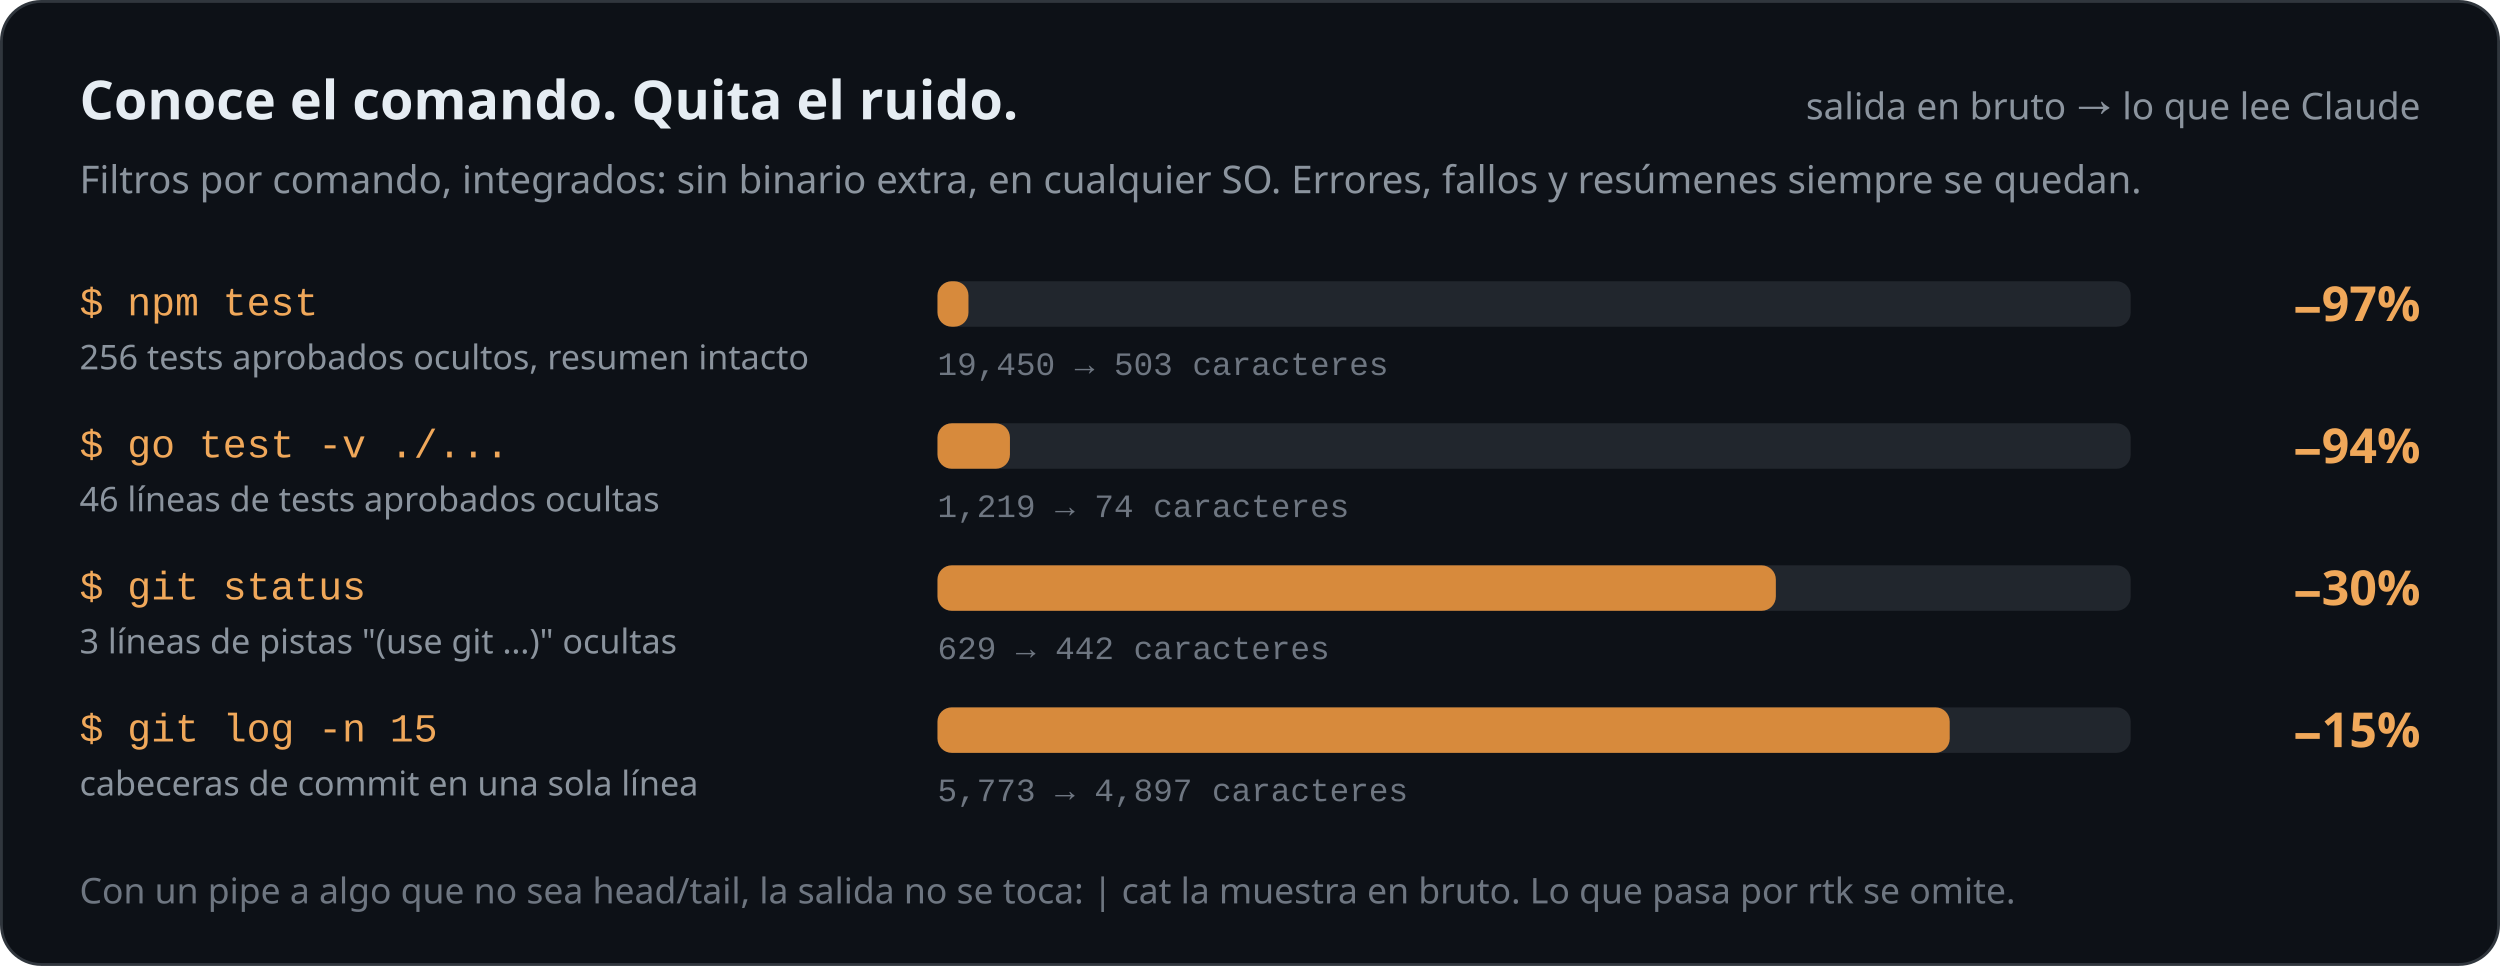
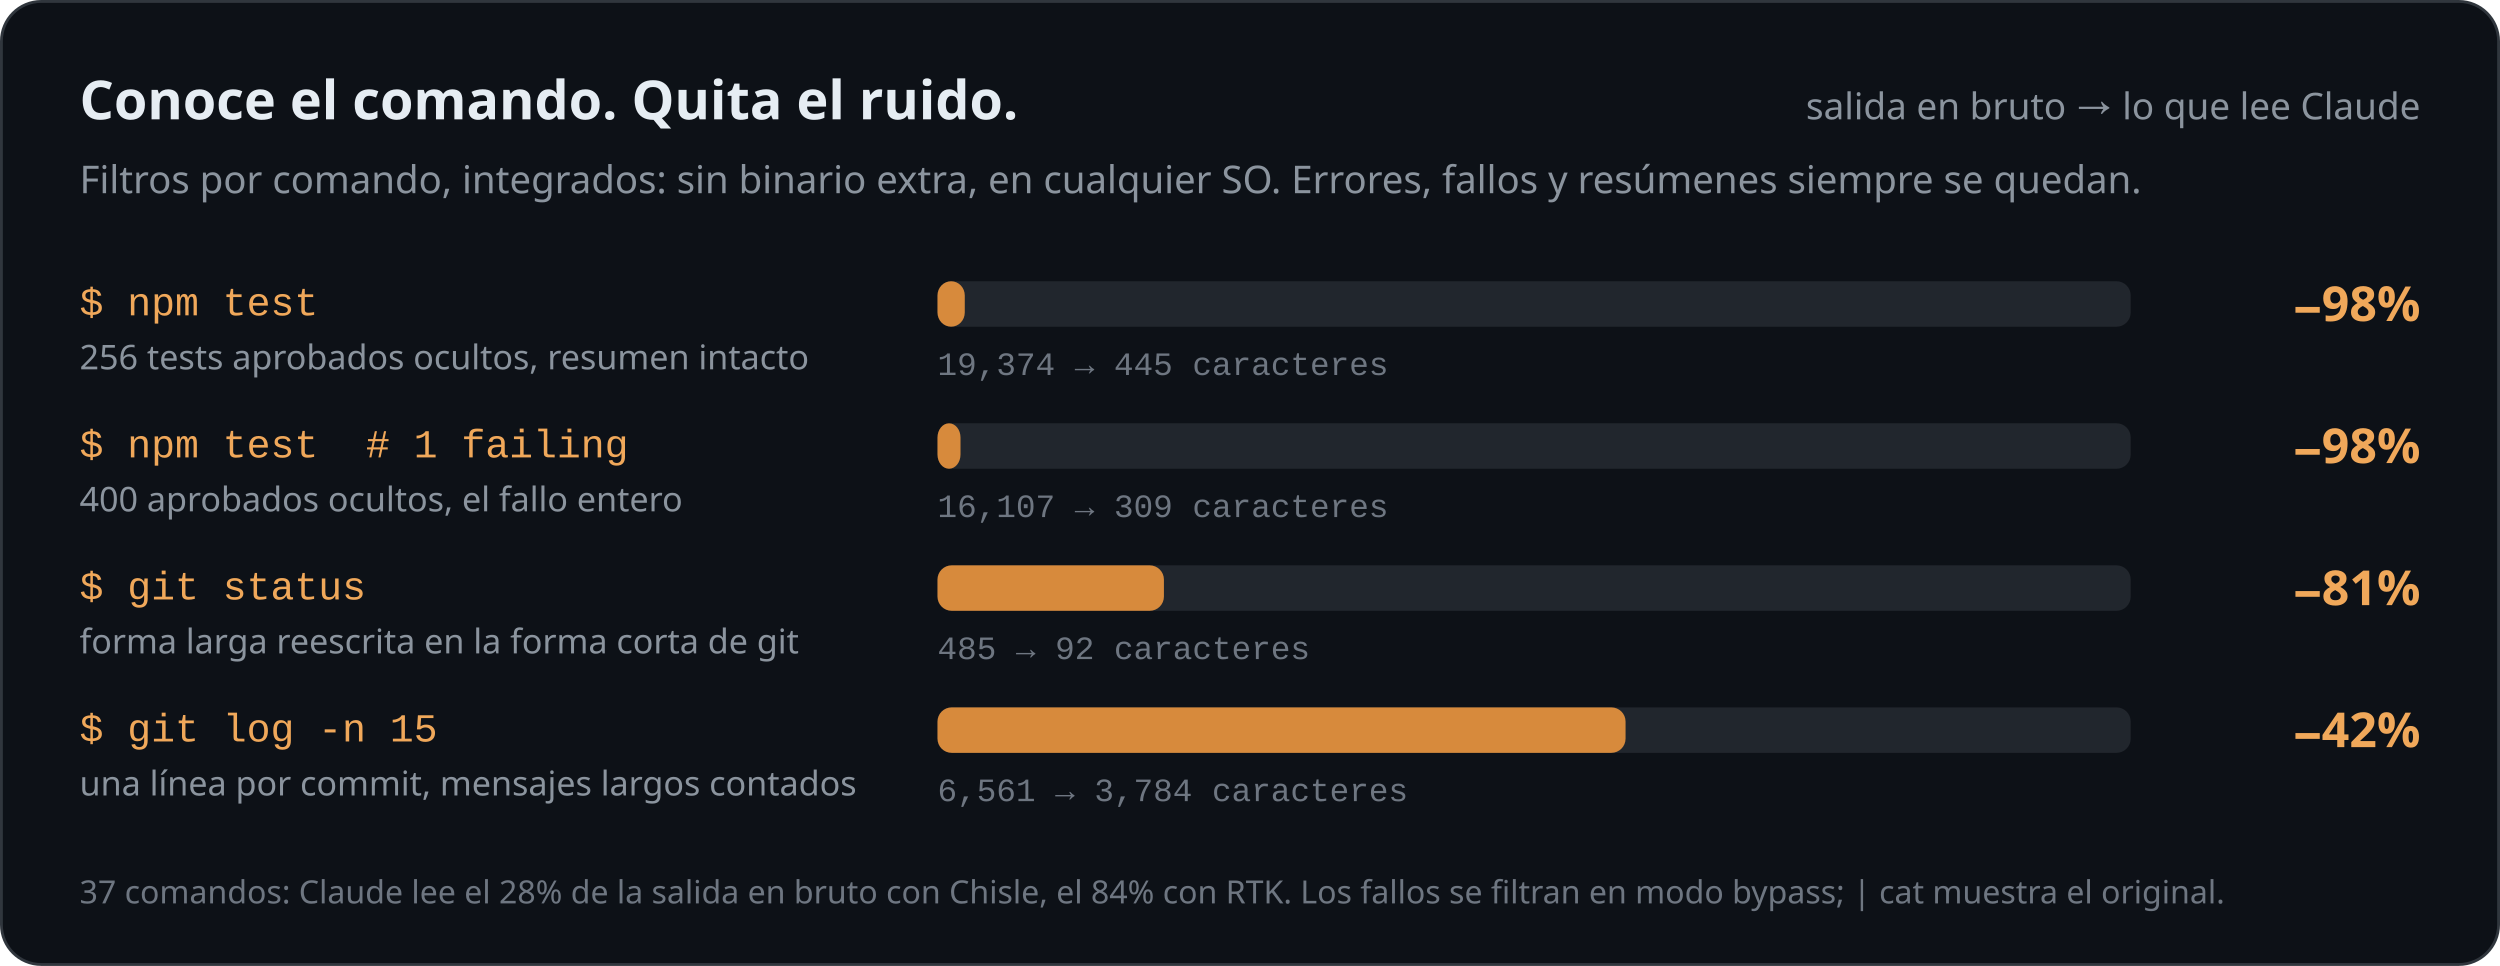
- <svg xmlns="http://www.w3.org/2000/svg" width="880" height="340" viewBox="0 0 880 340" font-family="-apple-system,BlinkMacSystemFont,'Segoe UI','Noto Sans',Helvetica,Arial,sans-serif" xml:space="preserve" role="img" aria-label="Command-aware filters on real output, raw characters to what Claude reads: npm test 19,450 to 503 (97% less), go test -v 1,219 to 74 (94% less), git status 629 to 442 (30% less), git log -n 15 5,773 to 4,897 (15% less). Errors, failures and summaries always stay.">
+ <svg xmlns="http://www.w3.org/2000/svg" width="880" height="340" viewBox="0 0 880 340" font-family="-apple-system,BlinkMacSystemFont,'Segoe UI','Noto Sans',Helvetica,Arial,sans-serif" xml:space="preserve" role="img" aria-label="Command-aware filters on real output, raw characters to what Claude reads: npm test 19,374 to 445 (98% less), a failing npm test 16,107 to 309 (98% less), git status 485 to 92 (81% less), git log -n 15 6,561 to 3,784 (42% less). Across 37 commands Claude reads 28% of the raw output with Chisle and 84% with RTK. Errors, failures and summaries always stay.">
  <rect x="0.5" y="0.5" width="879" height="339" rx="14" fill="#0d1117" stroke="#30363d" />
  <text x="28" y="42" font-size="19" font-weight="700" fill="#e6edf3">Conoce el comando. Quita el ruido.</text>
  <text x="852" y="42" font-size="13" fill="#8b949e" text-anchor="end">salida en bruto → lo que lee Claude</text>
  <text x="28" y="68" font-size="13.5" fill="#8b949e">Filtros por comando, integrados: sin binario extra, en cualquier SO. Errores, fallos y resúmenes siempre se quedan.</text>
  <text x="28" y="111" font-family="ui-monospace,SFMono-Regular,'SF Mono',Menlo,Consolas,'Liberation Mono',monospace" font-size="14" fill="#f0a85a">$ npm test</text>
  <text x="28" y="130" font-size="12" fill="#8b949e">256 tests aprobados ocultos, resumen intacto</text>
  <rect x="330" y="99" width="420" height="16" rx="5" fill="#484f58" fill-opacity="0.35" />
-   <rect x="330" y="99" width="10.9" height="16" rx="5" fill="#d78a3c">
-     <animate attributeName="width" values="420;420;10.9;10.9;420;420" keyTimes="0;0.089;0.2;0.944;0.983;1" dur="9s" repeatCount="indefinite" calcMode="spline" keySplines="0.4 0 0.2 1;0.4 0 0.2 1;0.4 0 0.2 1;0.4 0 0.2 1;0.4 0 0.2 1" />
+   <rect x="330" y="99" width="9.6" height="16" rx="5" fill="#d78a3c">
+     <animate attributeName="width" values="420;420;9.6;9.6;420;420" keyTimes="0;0.089;0.2;0.944;0.983;1" dur="9s" repeatCount="indefinite" calcMode="spline" keySplines="0.4 0 0.2 1;0.4 0 0.2 1;0.4 0 0.2 1;0.4 0 0.2 1;0.4 0 0.2 1" />
  </rect>
-   <text x="330" y="132" font-family="ui-monospace,SFMono-Regular,'SF Mono',Menlo,Consolas,'Liberation Mono',monospace" font-size="11.5" fill="#6e7681">19,450 → 503 caracteres</text>
+   <text x="330" y="132" font-family="ui-monospace,SFMono-Regular,'SF Mono',Menlo,Consolas,'Liberation Mono',monospace" font-size="11.5" fill="#6e7681">19,374 → 445 caracteres</text>
  <text x="852" y="113" font-size="17" font-weight="700" fill="#f0a85a" text-anchor="end">
-     <animate attributeName="opacity" values="0;0;1;1;0;0" keyTimes="0;0.2;0.222;0.944;0.967;1" dur="9s" repeatCount="indefinite" />−97%</text>
-   <text x="28" y="161" font-family="ui-monospace,SFMono-Regular,'SF Mono',Menlo,Consolas,'Liberation Mono',monospace" font-size="14" fill="#f0a85a">$ go test -v ./...</text>
-   <text x="28" y="180" font-size="12" fill="#8b949e">46 líneas de tests aprobados ocultas</text>
+     <animate attributeName="opacity" values="0;0;1;1;0;0" keyTimes="0;0.2;0.222;0.944;0.967;1" dur="9s" repeatCount="indefinite" />−98%</text>
+   <text x="28" y="161" font-family="ui-monospace,SFMono-Regular,'SF Mono',Menlo,Consolas,'Liberation Mono',monospace" font-size="14" fill="#f0a85a">$ npm test  # 1 failing</text>
+   <text x="28" y="180" font-size="12" fill="#8b949e">400 aprobados ocultos, el fallo entero</text>
  <rect x="330" y="149" width="420" height="16" rx="5" fill="#484f58" fill-opacity="0.35" />
-   <rect x="330" y="149" width="25.5" height="16" rx="5" fill="#d78a3c">
-     <animate attributeName="width" values="420;420;25.5;25.5;420;420" keyTimes="0;0.139;0.25;0.944;0.983;1" dur="9s" repeatCount="indefinite" calcMode="spline" keySplines="0.4 0 0.2 1;0.4 0 0.2 1;0.4 0 0.2 1;0.4 0 0.2 1;0.4 0 0.2 1" />
+   <rect x="330" y="149" width="8.1" height="16" rx="5" fill="#d78a3c">
+     <animate attributeName="width" values="420;420;8.1;8.1;420;420" keyTimes="0;0.139;0.25;0.944;0.983;1" dur="9s" repeatCount="indefinite" calcMode="spline" keySplines="0.4 0 0.2 1;0.4 0 0.2 1;0.4 0 0.2 1;0.4 0 0.2 1;0.4 0 0.2 1" />
  </rect>
-   <text x="330" y="182" font-family="ui-monospace,SFMono-Regular,'SF Mono',Menlo,Consolas,'Liberation Mono',monospace" font-size="11.5" fill="#6e7681">1,219 → 74 caracteres</text>
+   <text x="330" y="182" font-family="ui-monospace,SFMono-Regular,'SF Mono',Menlo,Consolas,'Liberation Mono',monospace" font-size="11.5" fill="#6e7681">16,107 → 309 caracteres</text>
  <text x="852" y="163" font-size="17" font-weight="700" fill="#f0a85a" text-anchor="end">
-     <animate attributeName="opacity" values="0;0;1;1;0;0" keyTimes="0;0.25;0.272;0.944;0.967;1" dur="9s" repeatCount="indefinite" />−94%</text>
+     <animate attributeName="opacity" values="0;0;1;1;0;0" keyTimes="0;0.25;0.272;0.944;0.967;1" dur="9s" repeatCount="indefinite" />−98%</text>
  <text x="28" y="211" font-family="ui-monospace,SFMono-Regular,'SF Mono',Menlo,Consolas,'Liberation Mono',monospace" font-size="14" fill="#f0a85a">$ git status</text>
-   <text x="28" y="230" font-size="12" fill="#8b949e">3 líneas de pistas "(use git …)" ocultas</text>
+   <text x="28" y="230" font-size="12" fill="#8b949e">forma larga reescrita en la forma corta de git</text>
  <rect x="330" y="199" width="420" height="16" rx="5" fill="#484f58" fill-opacity="0.35" />
-   <rect x="330" y="199" width="295.1" height="16" rx="5" fill="#d78a3c">
-     <animate attributeName="width" values="420;420;295.1;295.1;420;420" keyTimes="0;0.189;0.3;0.944;0.983;1" dur="9s" repeatCount="indefinite" calcMode="spline" keySplines="0.4 0 0.2 1;0.4 0 0.2 1;0.4 0 0.2 1;0.4 0 0.2 1;0.4 0 0.2 1" />
+   <rect x="330" y="199" width="79.7" height="16" rx="5" fill="#d78a3c">
+     <animate attributeName="width" values="420;420;79.7;79.7;420;420" keyTimes="0;0.189;0.3;0.944;0.983;1" dur="9s" repeatCount="indefinite" calcMode="spline" keySplines="0.4 0 0.2 1;0.4 0 0.2 1;0.4 0 0.2 1;0.4 0 0.2 1;0.4 0 0.2 1" />
  </rect>
-   <text x="330" y="232" font-family="ui-monospace,SFMono-Regular,'SF Mono',Menlo,Consolas,'Liberation Mono',monospace" font-size="11.5" fill="#6e7681">629 → 442 caracteres</text>
+   <text x="330" y="232" font-family="ui-monospace,SFMono-Regular,'SF Mono',Menlo,Consolas,'Liberation Mono',monospace" font-size="11.5" fill="#6e7681">485 → 92 caracteres</text>
  <text x="852" y="213" font-size="17" font-weight="700" fill="#f0a85a" text-anchor="end">
-     <animate attributeName="opacity" values="0;0;1;1;0;0" keyTimes="0;0.3;0.322;0.944;0.967;1" dur="9s" repeatCount="indefinite" />−30%</text>
+     <animate attributeName="opacity" values="0;0;1;1;0;0" keyTimes="0;0.3;0.322;0.944;0.967;1" dur="9s" repeatCount="indefinite" />−81%</text>
  <text x="28" y="261" font-family="ui-monospace,SFMono-Regular,'SF Mono',Menlo,Consolas,'Liberation Mono',monospace" font-size="14" fill="#f0a85a">$ git log -n 15</text>
-   <text x="28" y="280" font-size="12" fill="#8b949e">cabeceras de commit en una sola línea</text>
+   <text x="28" y="280" font-size="12" fill="#8b949e">una línea por commit, mensajes largos contados</text>
  <rect x="330" y="249" width="420" height="16" rx="5" fill="#484f58" fill-opacity="0.35" />
-   <rect x="330" y="249" width="356.3" height="16" rx="5" fill="#d78a3c">
-     <animate attributeName="width" values="420;420;356.3;356.3;420;420" keyTimes="0;0.239;0.35;0.944;0.983;1" dur="9s" repeatCount="indefinite" calcMode="spline" keySplines="0.4 0 0.2 1;0.4 0 0.2 1;0.4 0 0.2 1;0.4 0 0.2 1;0.4 0 0.2 1" />
+   <rect x="330" y="249" width="242.2" height="16" rx="5" fill="#d78a3c">
+     <animate attributeName="width" values="420;420;242.2;242.2;420;420" keyTimes="0;0.239;0.35;0.944;0.983;1" dur="9s" repeatCount="indefinite" calcMode="spline" keySplines="0.4 0 0.2 1;0.4 0 0.2 1;0.4 0 0.2 1;0.4 0 0.2 1;0.4 0 0.2 1" />
  </rect>
-   <text x="330" y="282" font-family="ui-monospace,SFMono-Regular,'SF Mono',Menlo,Consolas,'Liberation Mono',monospace" font-size="11.5" fill="#6e7681">5,773 → 4,897 caracteres</text>
+   <text x="330" y="282" font-family="ui-monospace,SFMono-Regular,'SF Mono',Menlo,Consolas,'Liberation Mono',monospace" font-size="11.5" fill="#6e7681">6,561 → 3,784 caracteres</text>
  <text x="852" y="263" font-size="17" font-weight="700" fill="#f0a85a" text-anchor="end">
-     <animate attributeName="opacity" values="0;0;1;1;0;0" keyTimes="0;0.35;0.372;0.944;0.967;1" dur="9s" repeatCount="indefinite" />−15%</text>
-   <text x="28" y="318" font-size="12.5" fill="#6e7681">Con un pipe a algo que no sea head/tail, la salida no se toca: | cat la muestra en bruto. Lo que pasa por rtk se omite.</text>
+     <animate attributeName="opacity" values="0;0;1;1;0;0" keyTimes="0;0.35;0.372;0.944;0.967;1" dur="9s" repeatCount="indefinite" />−42%</text>
+   <text x="28" y="318" font-size="11.3" fill="#6e7681">37 comandos: Claude lee el 28% de la salida en bruto con Chisle, el 84% con RTK. Los fallos se filtran en modo bypass; | cat muestra el original.</text>
</svg>
